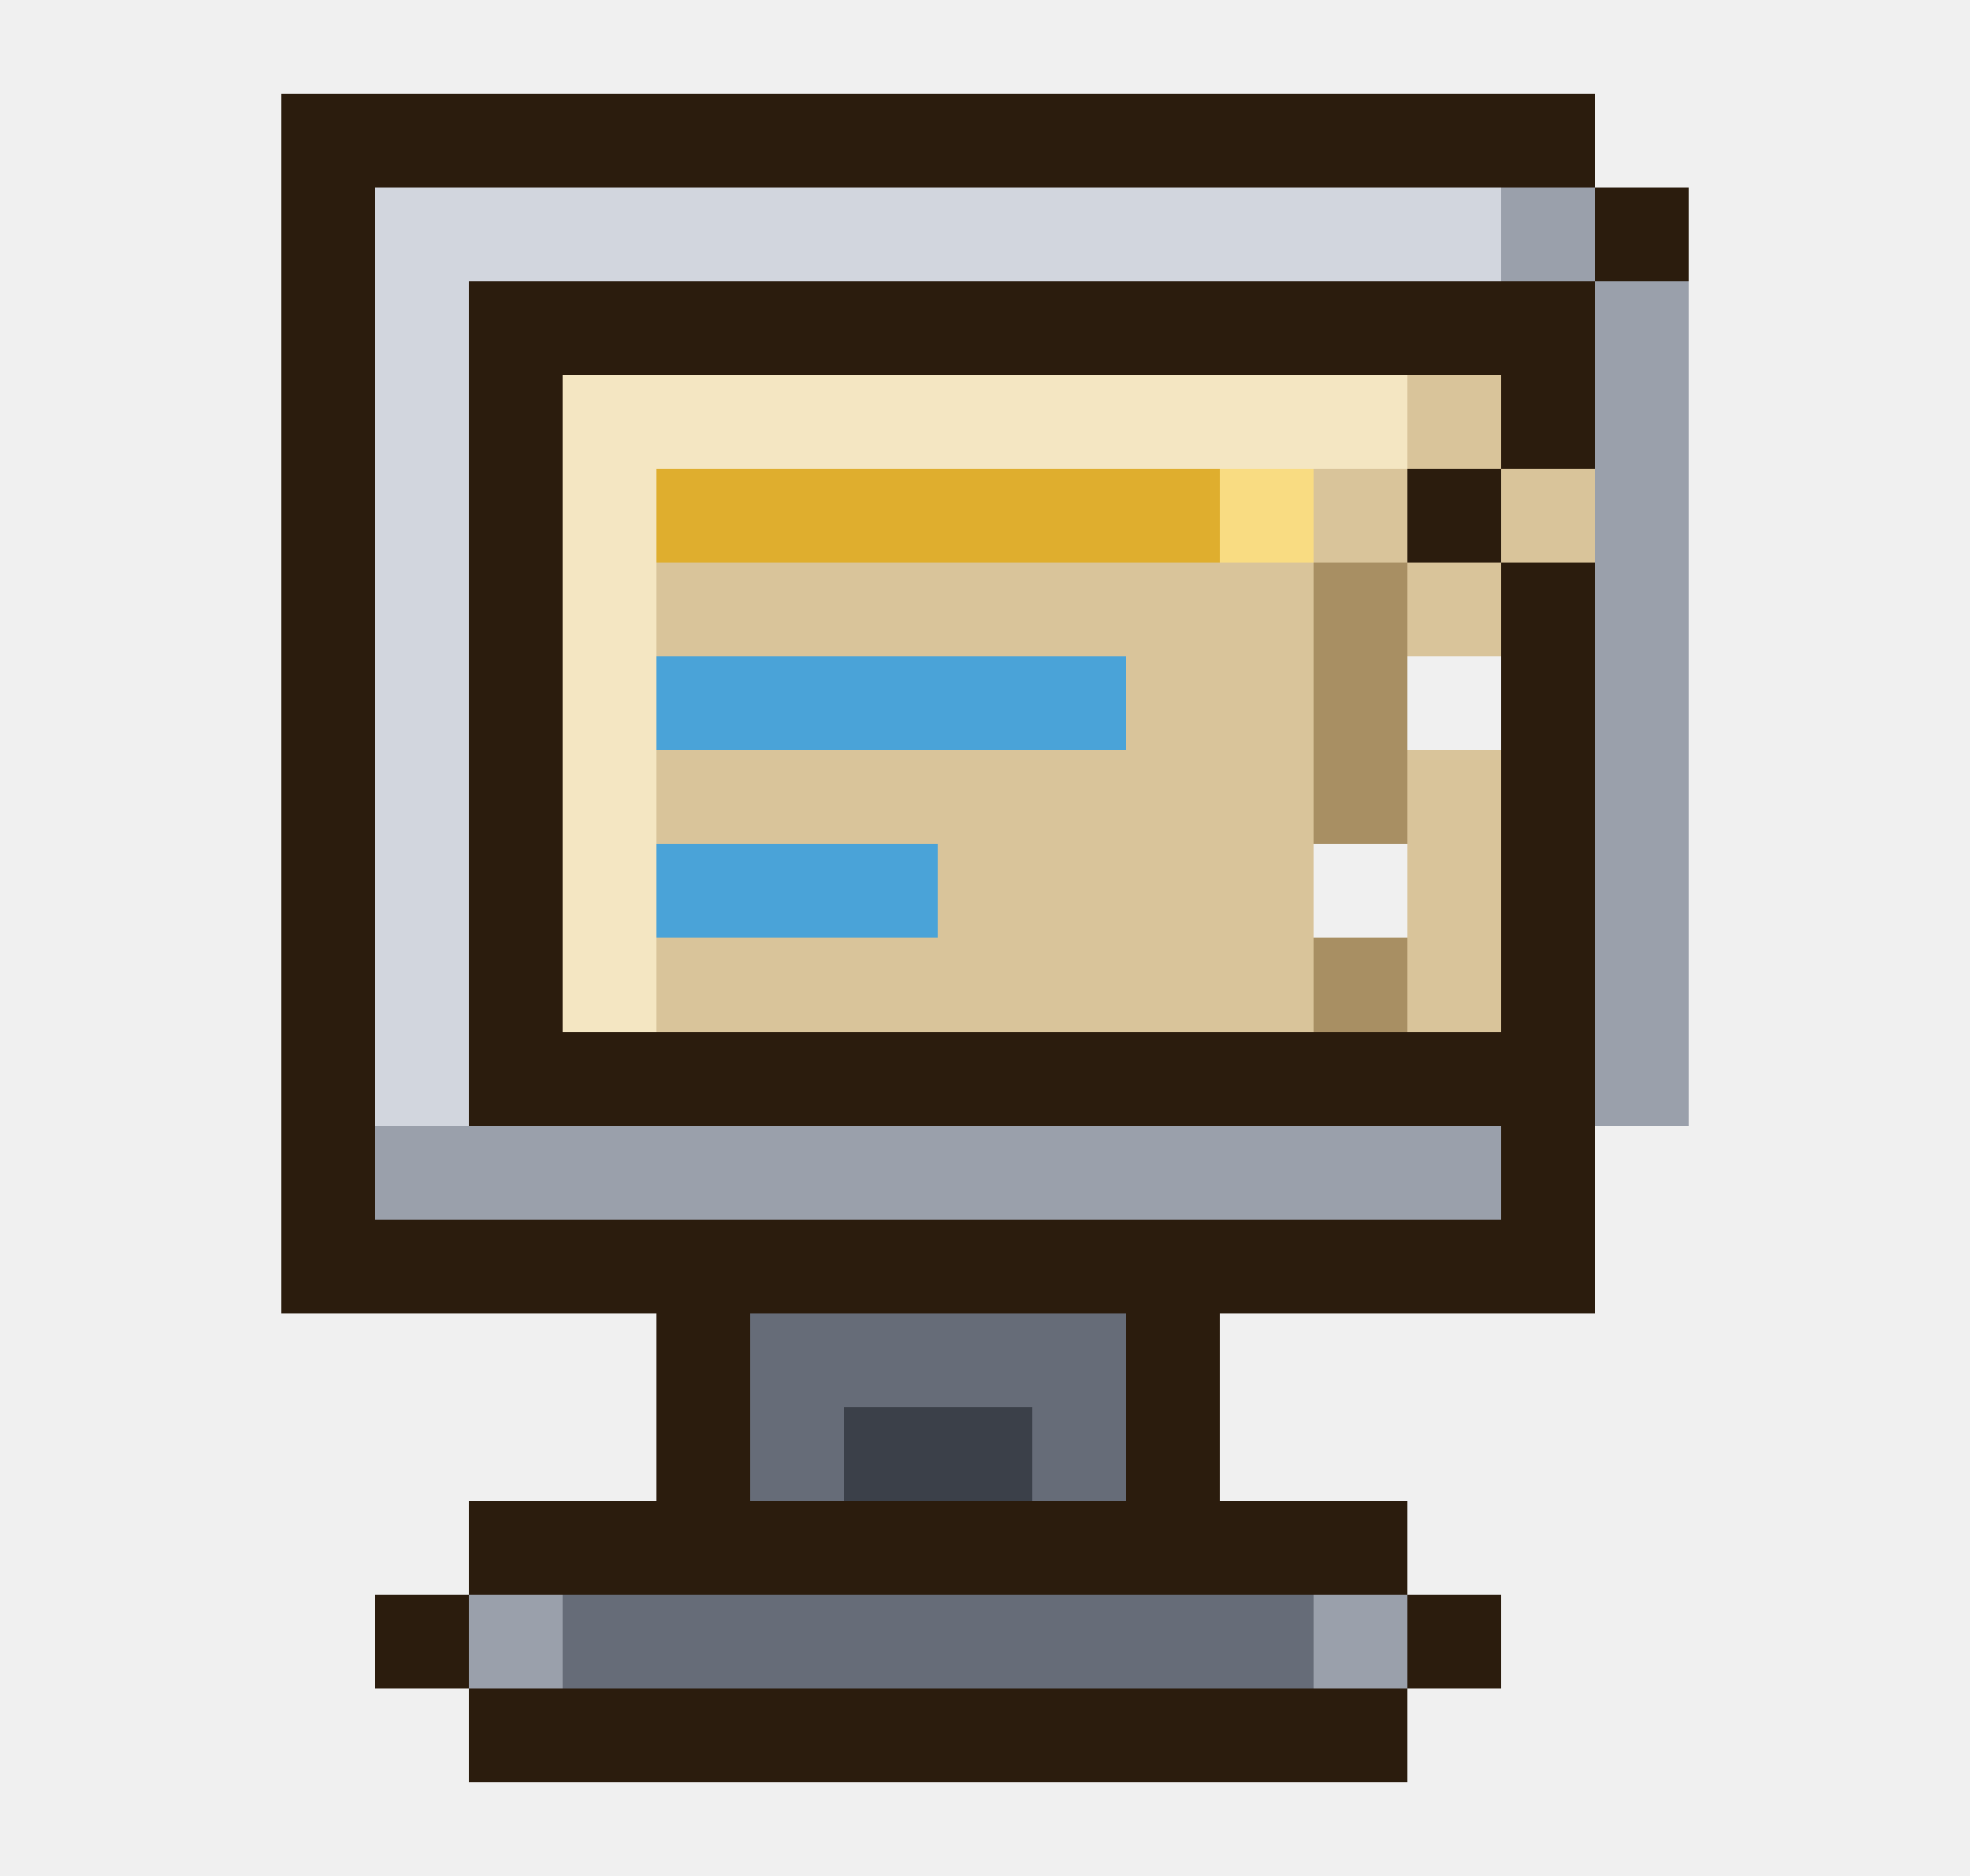
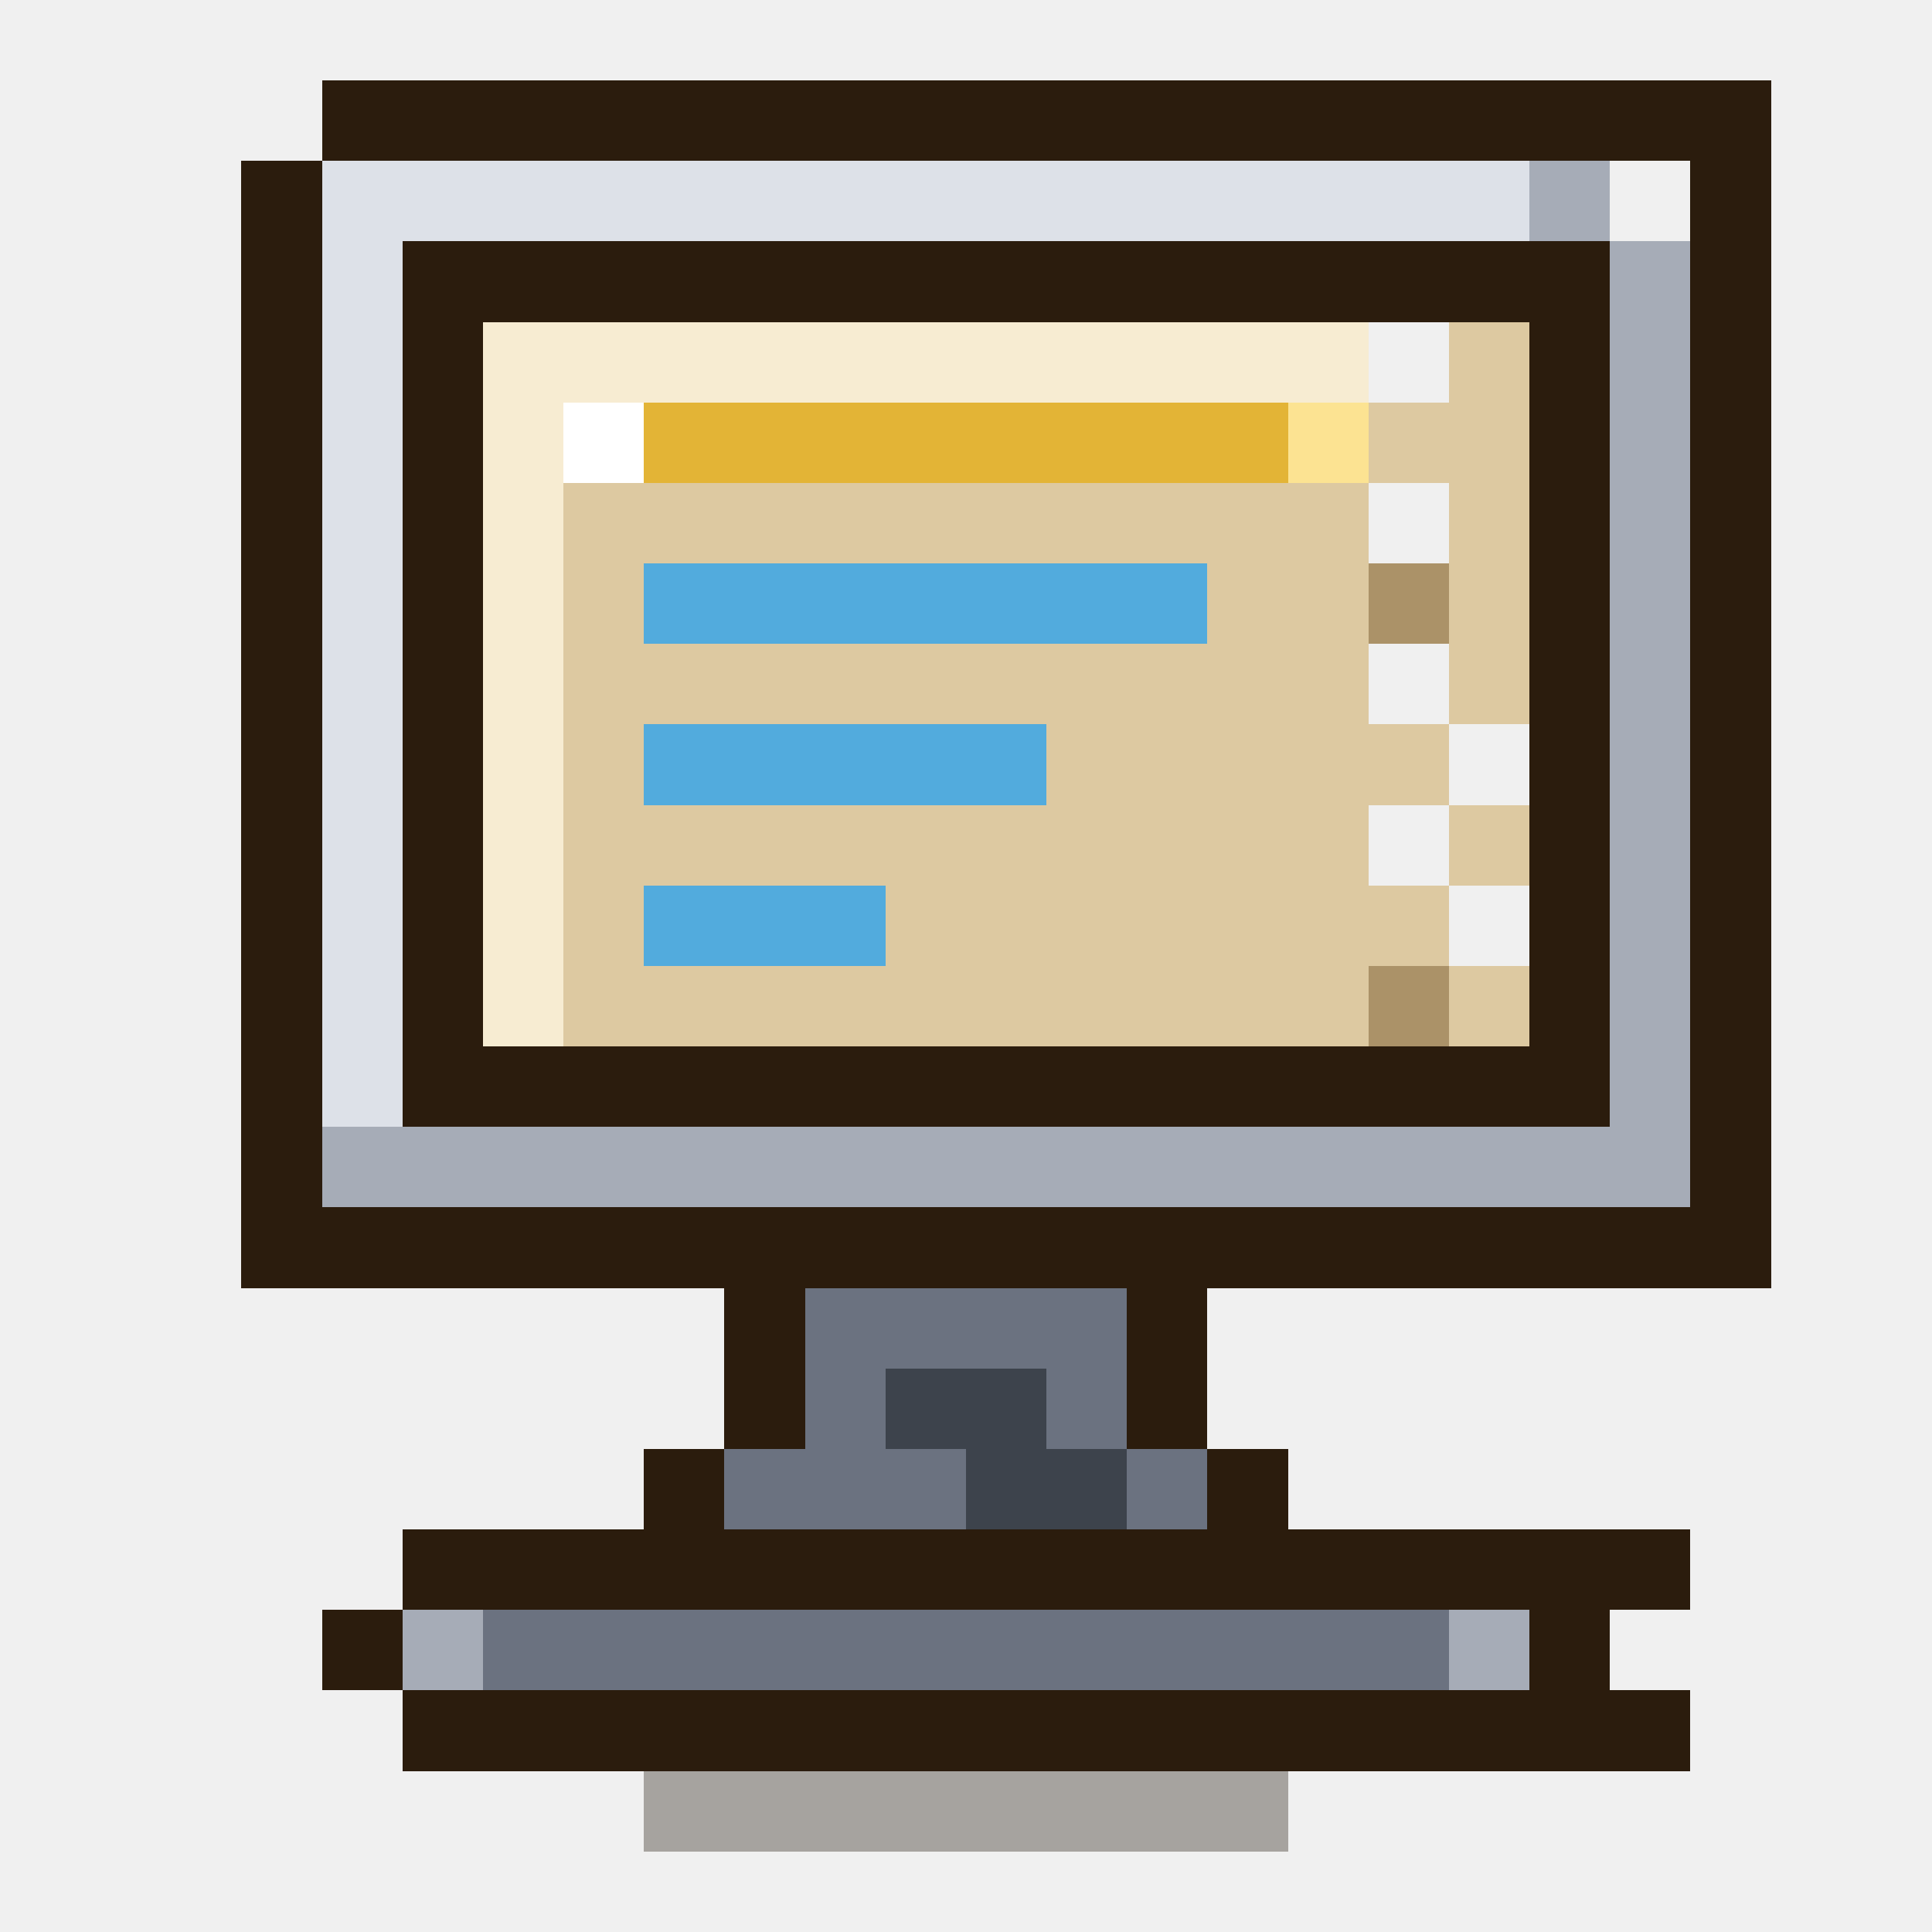
- <svg xmlns="http://www.w3.org/2000/svg" viewBox="0 0 21 20" shape-rendering="crispEdges" role="img" aria-label="deck">
-   <rect x="3" y="1" width="14" height="1" fill="#2b1c0d" />
+ <svg xmlns="http://www.w3.org/2000/svg" viewBox="0 0 24 24" shape-rendering="crispEdges" role="img" aria-label="deck">
+   <rect x="4" y="1" width="18" height="1" fill="#2b1c0d" />
  <rect x="3" y="2" width="1" height="1" fill="#2b1c0d" />
-   <rect x="4" y="2" width="12" height="1" fill="#d2d6de" />
-   <rect x="16" y="2" width="1" height="1" fill="#9aa0ab" />
-   <rect x="17" y="2" width="1" height="1" fill="#2b1c0d" />
+   <rect x="4" y="2" width="15" height="1" fill="#dde1e8" />
+   <rect x="19" y="2" width="1" height="1" fill="#a6acb7" />
+   <rect x="21" y="2" width="1" height="1" fill="#2b1c0d" />
  <rect x="3" y="3" width="1" height="1" fill="#2b1c0d" />
-   <rect x="4" y="3" width="1" height="1" fill="#d2d6de" />
-   <rect x="5" y="3" width="12" height="1" fill="#2b1c0d" />
-   <rect x="17" y="3" width="1" height="1" fill="#9aa0ab" />
+   <rect x="4" y="3" width="1" height="1" fill="#dde1e8" />
+   <rect x="5" y="3" width="15" height="1" fill="#2b1c0d" />
+   <rect x="20" y="3" width="1" height="1" fill="#a6acb7" />
+   <rect x="21" y="3" width="1" height="1" fill="#2b1c0d" />
  <rect x="3" y="4" width="1" height="1" fill="#2b1c0d" />
-   <rect x="4" y="4" width="1" height="1" fill="#d2d6de" />
+   <rect x="4" y="4" width="1" height="1" fill="#dde1e8" />
  <rect x="5" y="4" width="1" height="1" fill="#2b1c0d" />
-   <rect x="6" y="4" width="9" height="1" fill="#f4e6c2" />
-   <rect x="15" y="4" width="1" height="1" fill="#d9c49a" />
-   <rect x="16" y="4" width="1" height="1" fill="#2b1c0d" />
-   <rect x="17" y="4" width="1" height="1" fill="#9aa0ab" />
+   <rect x="6" y="4" width="11" height="1" fill="#f7ecd2" />
+   <rect x="18" y="4" width="1" height="1" fill="#ddc9a1" />
+   <rect x="19" y="4" width="1" height="1" fill="#2b1c0d" />
+   <rect x="20" y="4" width="1" height="1" fill="#a6acb7" />
+   <rect x="21" y="4" width="1" height="1" fill="#2b1c0d" />
  <rect x="3" y="5" width="1" height="1" fill="#2b1c0d" />
-   <rect x="4" y="5" width="1" height="1" fill="#d2d6de" />
+   <rect x="4" y="5" width="1" height="1" fill="#dde1e8" />
  <rect x="5" y="5" width="1" height="1" fill="#2b1c0d" />
-   <rect x="6" y="5" width="1" height="1" fill="#f4e6c2" />
-   <rect x="7" y="5" width="6" height="1" fill="#dfae2e" />
-   <rect x="13" y="5" width="1" height="1" fill="#f9dc82" />
-   <rect x="14" y="5" width="1" height="1" fill="#d9c49a" />
-   <rect x="15" y="5" width="1" height="1" fill="#2b1c0d" />
-   <rect x="16" y="5" width="1" height="1" fill="#d9c49a" />
-   <rect x="17" y="5" width="1" height="1" fill="#9aa0ab" />
+   <rect x="6" y="5" width="1" height="1" fill="#f7ecd2" />
+   <rect x="7" y="5" width="1" height="1" fill="#ffffff" />
+   <rect x="8" y="5" width="8" height="1" fill="#e3b436" />
+   <rect x="16" y="5" width="1" height="1" fill="#fce392" />
+   <rect x="17" y="5" width="2" height="1" fill="#ddc9a1" />
+   <rect x="19" y="5" width="1" height="1" fill="#2b1c0d" />
+   <rect x="20" y="5" width="1" height="1" fill="#a6acb7" />
+   <rect x="21" y="5" width="1" height="1" fill="#2b1c0d" />
  <rect x="3" y="6" width="1" height="1" fill="#2b1c0d" />
-   <rect x="4" y="6" width="1" height="1" fill="#d2d6de" />
+   <rect x="4" y="6" width="1" height="1" fill="#dde1e8" />
  <rect x="5" y="6" width="1" height="1" fill="#2b1c0d" />
-   <rect x="6" y="6" width="1" height="1" fill="#f4e6c2" />
-   <rect x="7" y="6" width="7" height="1" fill="#d9c49a" />
-   <rect x="14" y="6" width="1" height="1" fill="#a88f63" />
-   <rect x="15" y="6" width="1" height="1" fill="#d9c49a" />
-   <rect x="16" y="6" width="1" height="1" fill="#2b1c0d" />
-   <rect x="17" y="6" width="1" height="1" fill="#9aa0ab" />
+   <rect x="6" y="6" width="1" height="1" fill="#f7ecd2" />
+   <rect x="7" y="6" width="10" height="1" fill="#ddc9a1" />
+   <rect x="18" y="6" width="1" height="1" fill="#ddc9a1" />
+   <rect x="19" y="6" width="1" height="1" fill="#2b1c0d" />
+   <rect x="20" y="6" width="1" height="1" fill="#a6acb7" />
+   <rect x="21" y="6" width="1" height="1" fill="#2b1c0d" />
  <rect x="3" y="7" width="1" height="1" fill="#2b1c0d" />
-   <rect x="4" y="7" width="1" height="1" fill="#d2d6de" />
+   <rect x="4" y="7" width="1" height="1" fill="#dde1e8" />
  <rect x="5" y="7" width="1" height="1" fill="#2b1c0d" />
-   <rect x="6" y="7" width="1" height="1" fill="#f4e6c2" />
-   <rect x="7" y="7" width="5" height="1" fill="#4aa3d8" />
-   <rect x="12" y="7" width="2" height="1" fill="#d9c49a" />
-   <rect x="14" y="7" width="1" height="1" fill="#a88f63" />
-   <rect x="16" y="7" width="1" height="1" fill="#2b1c0d" />
-   <rect x="17" y="7" width="1" height="1" fill="#9aa0ab" />
+   <rect x="6" y="7" width="1" height="1" fill="#f7ecd2" />
+   <rect x="7" y="7" width="1" height="1" fill="#ddc9a1" />
+   <rect x="8" y="7" width="7" height="1" fill="#52abdd" />
+   <rect x="15" y="7" width="2" height="1" fill="#ddc9a1" />
+   <rect x="17" y="7" width="1" height="1" fill="#ab9268" />
+   <rect x="18" y="7" width="1" height="1" fill="#ddc9a1" />
+   <rect x="19" y="7" width="1" height="1" fill="#2b1c0d" />
+   <rect x="20" y="7" width="1" height="1" fill="#a6acb7" />
+   <rect x="21" y="7" width="1" height="1" fill="#2b1c0d" />
  <rect x="3" y="8" width="1" height="1" fill="#2b1c0d" />
-   <rect x="4" y="8" width="1" height="1" fill="#d2d6de" />
+   <rect x="4" y="8" width="1" height="1" fill="#dde1e8" />
  <rect x="5" y="8" width="1" height="1" fill="#2b1c0d" />
-   <rect x="6" y="8" width="1" height="1" fill="#f4e6c2" />
-   <rect x="7" y="8" width="7" height="1" fill="#d9c49a" />
-   <rect x="14" y="8" width="1" height="1" fill="#a88f63" />
-   <rect x="15" y="8" width="1" height="1" fill="#d9c49a" />
-   <rect x="16" y="8" width="1" height="1" fill="#2b1c0d" />
-   <rect x="17" y="8" width="1" height="1" fill="#9aa0ab" />
+   <rect x="6" y="8" width="1" height="1" fill="#f7ecd2" />
+   <rect x="7" y="8" width="10" height="1" fill="#ddc9a1" />
+   <rect x="18" y="8" width="1" height="1" fill="#ddc9a1" />
+   <rect x="19" y="8" width="1" height="1" fill="#2b1c0d" />
+   <rect x="20" y="8" width="1" height="1" fill="#a6acb7" />
+   <rect x="21" y="8" width="1" height="1" fill="#2b1c0d" />
  <rect x="3" y="9" width="1" height="1" fill="#2b1c0d" />
-   <rect x="4" y="9" width="1" height="1" fill="#d2d6de" />
+   <rect x="4" y="9" width="1" height="1" fill="#dde1e8" />
  <rect x="5" y="9" width="1" height="1" fill="#2b1c0d" />
-   <rect x="6" y="9" width="1" height="1" fill="#f4e6c2" />
-   <rect x="7" y="9" width="3" height="1" fill="#4aa3d8" />
-   <rect x="10" y="9" width="4" height="1" fill="#d9c49a" />
-   <rect x="15" y="9" width="1" height="1" fill="#d9c49a" />
-   <rect x="16" y="9" width="1" height="1" fill="#2b1c0d" />
-   <rect x="17" y="9" width="1" height="1" fill="#9aa0ab" />
+   <rect x="6" y="9" width="1" height="1" fill="#f7ecd2" />
+   <rect x="7" y="9" width="1" height="1" fill="#ddc9a1" />
+   <rect x="8" y="9" width="5" height="1" fill="#52abdd" />
+   <rect x="13" y="9" width="5" height="1" fill="#ddc9a1" />
+   <rect x="19" y="9" width="1" height="1" fill="#2b1c0d" />
+   <rect x="20" y="9" width="1" height="1" fill="#a6acb7" />
+   <rect x="21" y="9" width="1" height="1" fill="#2b1c0d" />
  <rect x="3" y="10" width="1" height="1" fill="#2b1c0d" />
-   <rect x="4" y="10" width="1" height="1" fill="#d2d6de" />
+   <rect x="4" y="10" width="1" height="1" fill="#dde1e8" />
  <rect x="5" y="10" width="1" height="1" fill="#2b1c0d" />
-   <rect x="6" y="10" width="1" height="1" fill="#f4e6c2" />
-   <rect x="7" y="10" width="7" height="1" fill="#d9c49a" />
-   <rect x="14" y="10" width="1" height="1" fill="#a88f63" />
-   <rect x="15" y="10" width="1" height="1" fill="#d9c49a" />
-   <rect x="16" y="10" width="1" height="1" fill="#2b1c0d" />
-   <rect x="17" y="10" width="1" height="1" fill="#9aa0ab" />
+   <rect x="6" y="10" width="1" height="1" fill="#f7ecd2" />
+   <rect x="7" y="10" width="10" height="1" fill="#ddc9a1" />
+   <rect x="18" y="10" width="1" height="1" fill="#ddc9a1" />
+   <rect x="19" y="10" width="1" height="1" fill="#2b1c0d" />
+   <rect x="20" y="10" width="1" height="1" fill="#a6acb7" />
+   <rect x="21" y="10" width="1" height="1" fill="#2b1c0d" />
  <rect x="3" y="11" width="1" height="1" fill="#2b1c0d" />
-   <rect x="4" y="11" width="1" height="1" fill="#d2d6de" />
-   <rect x="5" y="11" width="12" height="1" fill="#2b1c0d" />
-   <rect x="17" y="11" width="1" height="1" fill="#9aa0ab" />
+   <rect x="4" y="11" width="1" height="1" fill="#dde1e8" />
+   <rect x="5" y="11" width="1" height="1" fill="#2b1c0d" />
+   <rect x="6" y="11" width="1" height="1" fill="#f7ecd2" />
+   <rect x="7" y="11" width="1" height="1" fill="#ddc9a1" />
+   <rect x="8" y="11" width="3" height="1" fill="#52abdd" />
+   <rect x="11" y="11" width="7" height="1" fill="#ddc9a1" />
+   <rect x="19" y="11" width="1" height="1" fill="#2b1c0d" />
+   <rect x="20" y="11" width="1" height="1" fill="#a6acb7" />
+   <rect x="21" y="11" width="1" height="1" fill="#2b1c0d" />
  <rect x="3" y="12" width="1" height="1" fill="#2b1c0d" />
-   <rect x="4" y="12" width="12" height="1" fill="#9aa0ab" />
-   <rect x="16" y="12" width="1" height="1" fill="#2b1c0d" />
-   <rect x="3" y="13" width="14" height="1" fill="#2b1c0d" />
-   <rect x="7" y="14" width="1" height="1" fill="#2b1c0d" />
-   <rect x="8" y="14" width="4" height="1" fill="#666c78" />
-   <rect x="12" y="14" width="1" height="1" fill="#2b1c0d" />
-   <rect x="7" y="15" width="1" height="1" fill="#2b1c0d" />
-   <rect x="8" y="15" width="1" height="1" fill="#666c78" />
-   <rect x="9" y="15" width="2" height="1" fill="#3b4049" />
-   <rect x="11" y="15" width="1" height="1" fill="#666c78" />
-   <rect x="12" y="15" width="1" height="1" fill="#2b1c0d" />
-   <rect x="5" y="16" width="10" height="1" fill="#2b1c0d" />
-   <rect x="4" y="17" width="1" height="1" fill="#2b1c0d" />
-   <rect x="5" y="17" width="1" height="1" fill="#9aa0ab" />
-   <rect x="6" y="17" width="8" height="1" fill="#666c78" />
-   <rect x="14" y="17" width="1" height="1" fill="#9aa0ab" />
-   <rect x="15" y="17" width="1" height="1" fill="#2b1c0d" />
-   <rect x="5" y="18" width="10" height="1" fill="#2b1c0d" />
+   <rect x="4" y="12" width="1" height="1" fill="#dde1e8" />
+   <rect x="5" y="12" width="1" height="1" fill="#2b1c0d" />
+   <rect x="6" y="12" width="1" height="1" fill="#f7ecd2" />
+   <rect x="7" y="12" width="10" height="1" fill="#ddc9a1" />
+   <rect x="17" y="12" width="1" height="1" fill="#ab9268" />
+   <rect x="18" y="12" width="1" height="1" fill="#ddc9a1" />
+   <rect x="19" y="12" width="1" height="1" fill="#2b1c0d" />
+   <rect x="20" y="12" width="1" height="1" fill="#a6acb7" />
+   <rect x="21" y="12" width="1" height="1" fill="#2b1c0d" />
+   <rect x="3" y="13" width="1" height="1" fill="#2b1c0d" />
+   <rect x="4" y="13" width="1" height="1" fill="#dde1e8" />
+   <rect x="5" y="13" width="15" height="1" fill="#2b1c0d" />
+   <rect x="20" y="13" width="1" height="1" fill="#a6acb7" />
+   <rect x="21" y="13" width="1" height="1" fill="#2b1c0d" />
+   <rect x="3" y="14" width="1" height="1" fill="#2b1c0d" />
+   <rect x="4" y="14" width="17" height="1" fill="#a6acb7" />
+   <rect x="21" y="14" width="1" height="1" fill="#2b1c0d" />
+   <rect x="3" y="15" width="19" height="1" fill="#2b1c0d" />
+   <rect x="9" y="16" width="1" height="1" fill="#2b1c0d" />
+   <rect x="10" y="16" width="4" height="1" fill="#6b7280" />
+   <rect x="14" y="16" width="1" height="1" fill="#2b1c0d" />
+   <rect x="9" y="17" width="1" height="1" fill="#2b1c0d" />
+   <rect x="10" y="17" width="1" height="1" fill="#6b7280" />
+   <rect x="11" y="17" width="2" height="1" fill="#3d434c" />
+   <rect x="13" y="17" width="1" height="1" fill="#6b7280" />
+   <rect x="14" y="17" width="1" height="1" fill="#2b1c0d" />
+   <rect x="8" y="18" width="1" height="1" fill="#2b1c0d" />
+   <rect x="9" y="18" width="3" height="1" fill="#6b7280" />
+   <rect x="12" y="18" width="2" height="1" fill="#3d434c" />
+   <rect x="14" y="18" width="1" height="1" fill="#6b7280" />
+   <rect x="15" y="18" width="1" height="1" fill="#2b1c0d" />
+   <rect x="5" y="19" width="16" height="1" fill="#2b1c0d" />
+   <rect x="4" y="20" width="1" height="1" fill="#2b1c0d" />
+   <rect x="5" y="20" width="1" height="1" fill="#a6acb7" />
+   <rect x="6" y="20" width="12" height="1" fill="#6b7280" />
+   <rect x="18" y="20" width="1" height="1" fill="#a6acb7" />
+   <rect x="19" y="20" width="1" height="1" fill="#2b1c0d" />
+   <rect x="5" y="21" width="16" height="1" fill="#2b1c0d" />
+   <rect x="8" y="22" width="8" height="1" fill="#1d1409" opacity=".35" />
</svg>
